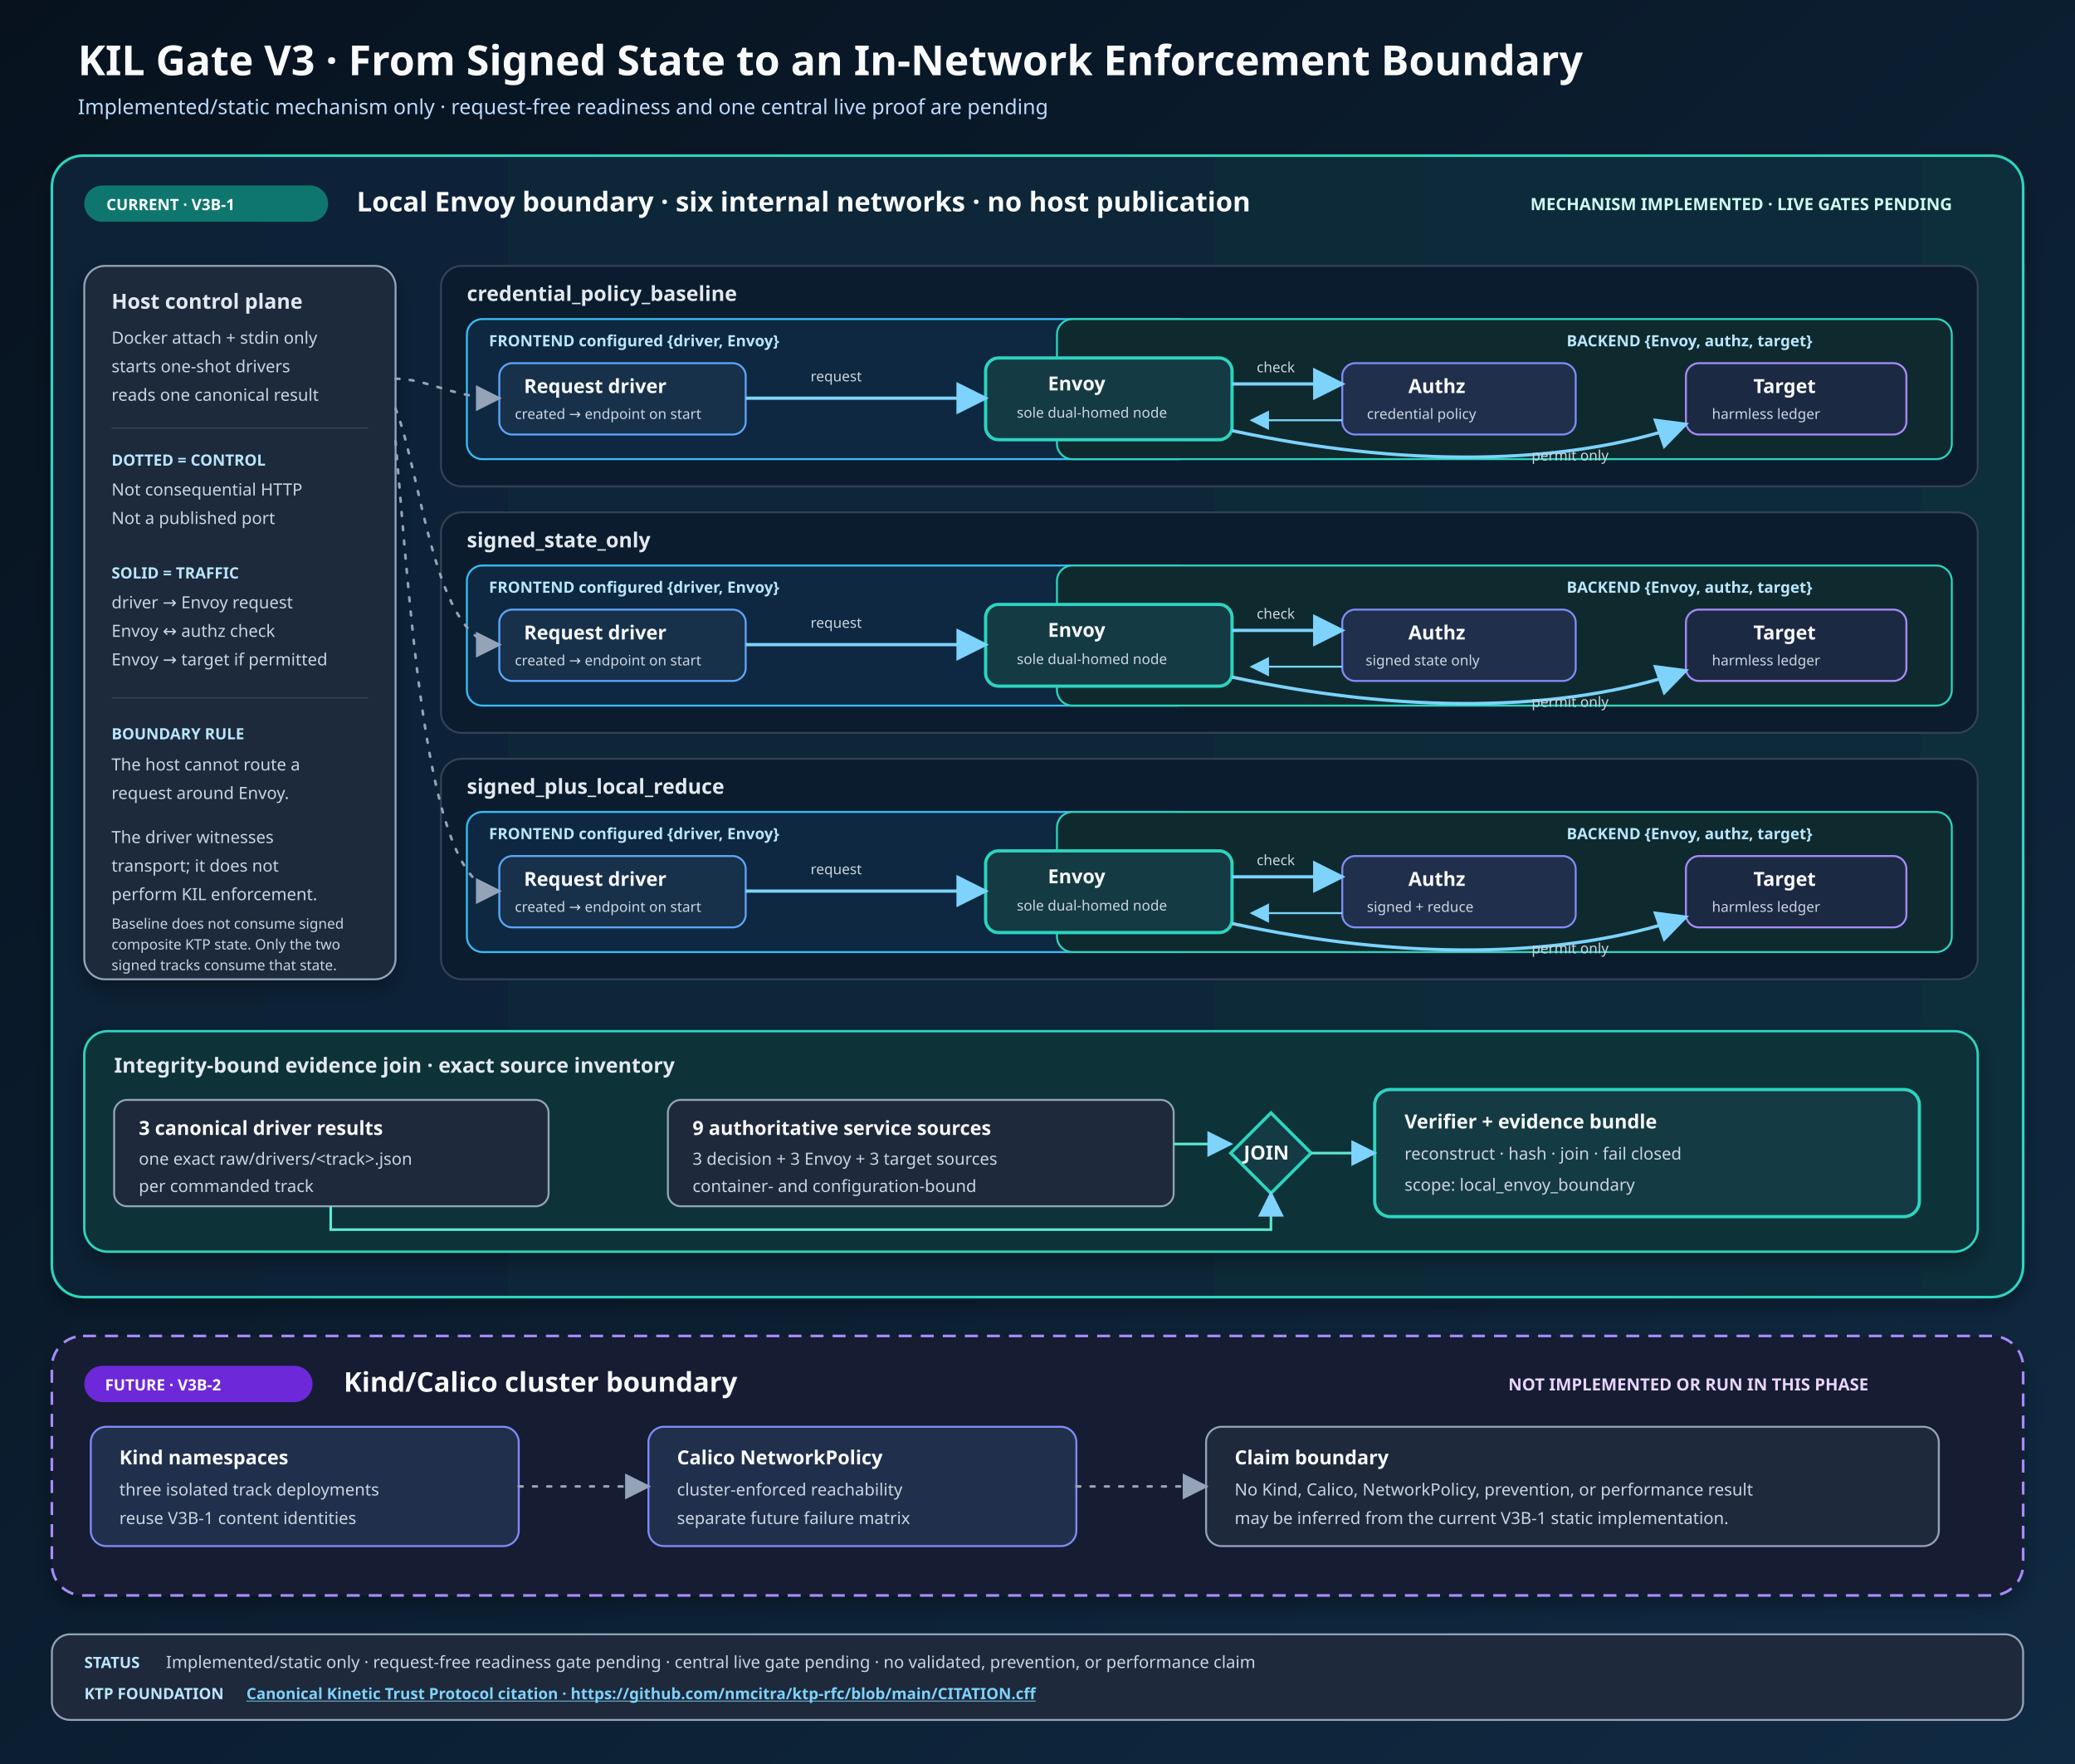
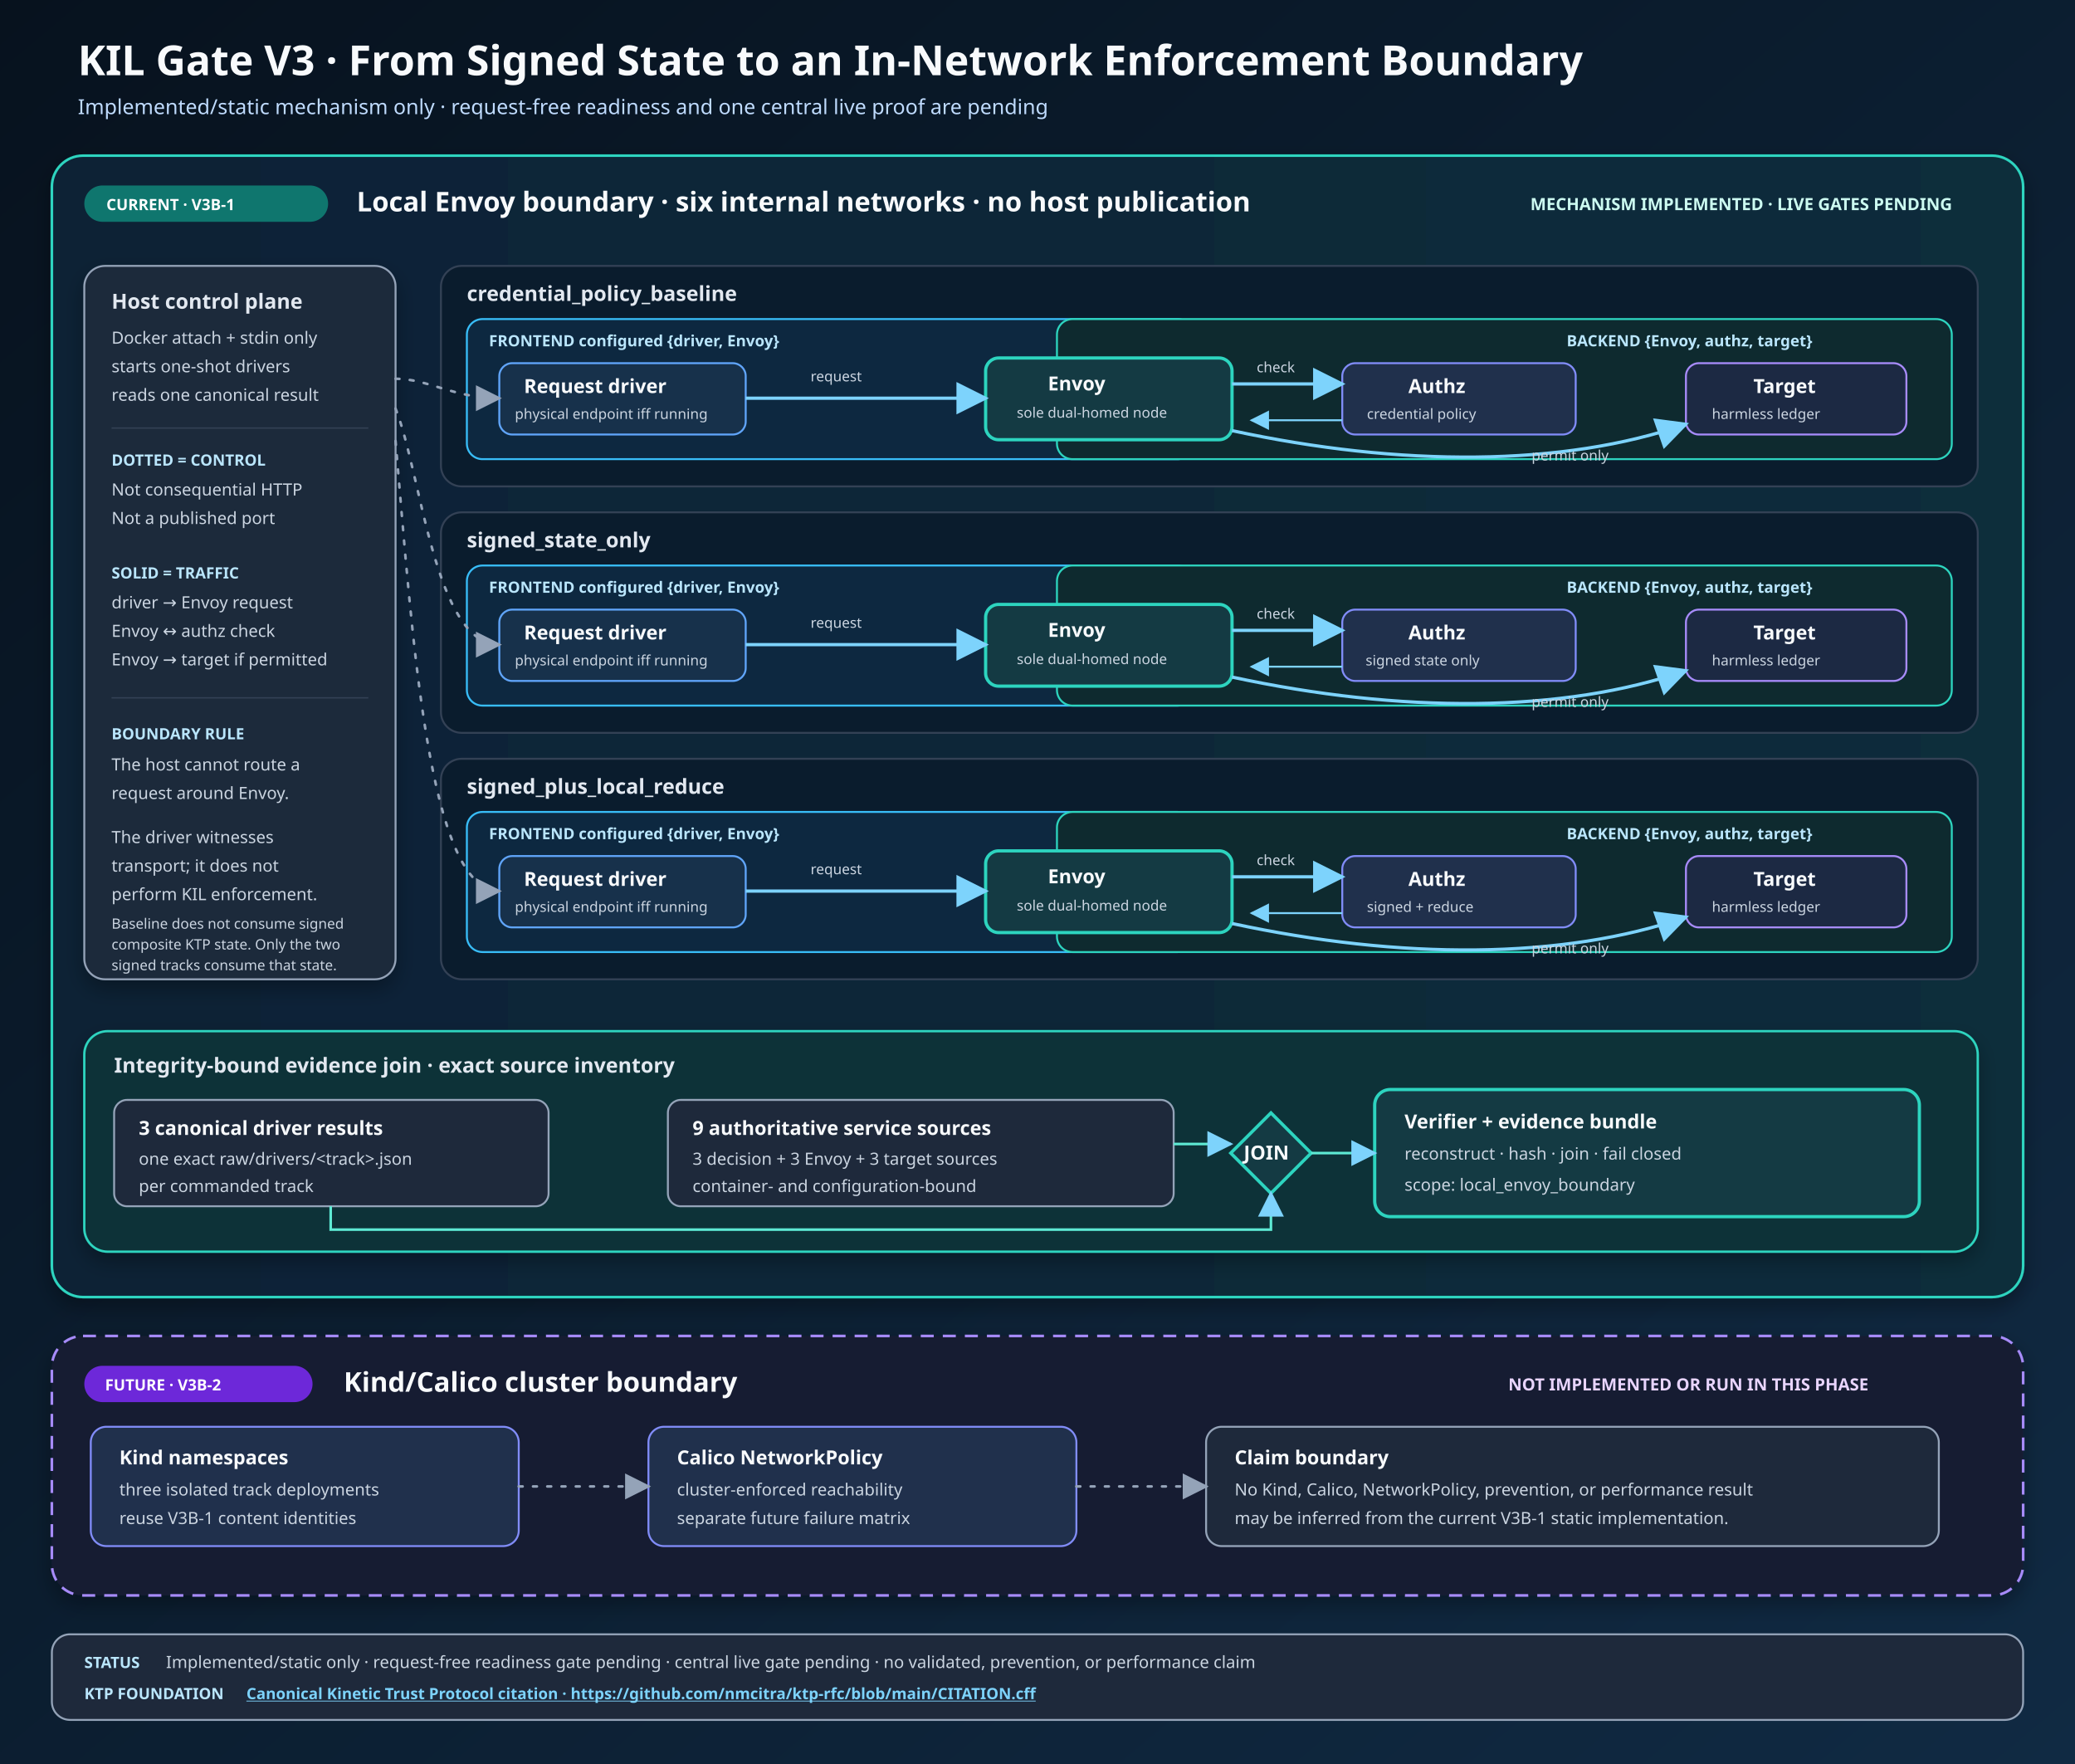
<svg xmlns="http://www.w3.org/2000/svg" width="1600" height="1360" viewBox="0 0 1600 1360" role="img" aria-labelledby="title desc">
  <defs>
    <linearGradient id="bg" x1="0" y1="0" x2="1" y2="1">
      <stop offset="0" stop-color="#07121e" />
      <stop offset="1" stop-color="#102a43" />
    </linearGradient>
    <linearGradient id="currentPanel" x1="0" y1="0" x2="1" y2="0">
      <stop offset="0" stop-color="#0b2236" />
      <stop offset="1" stop-color="#0d2d3b" />
    </linearGradient>
    <filter id="shadow" x="-20%" y="-20%" width="140%" height="140%">
      <feDropShadow dx="0" dy="7" stdDeviation="8" flood-color="#000" flood-opacity=".3" />
    </filter>
    <marker id="arrow" markerWidth="10" markerHeight="10" refX="9" refY="5" orient="auto">
      <path d="M0,0 L10,5 L0,10 z" fill="#7dd3fc" />
    </marker>
    <marker id="arrowMuted" markerWidth="10" markerHeight="10" refX="9" refY="5" orient="auto">
      <path d="M0,0 L10,5 L0,10 z" fill="#94a3b8" />
    </marker>
    <style>
      .title{font:700 32px system-ui,sans-serif;fill:#f8fafc}.subtitle{font:500 16px system-ui,sans-serif;fill:#bfdbfe}
      .panelTitle{font:700 21px system-ui,sans-serif;fill:#f8fafc}.section{font:700 16px system-ui,sans-serif;fill:#e2e8f0}
      .boxTitle{font:700 15px system-ui,sans-serif;fill:#f8fafc}.body{font:500 13px system-ui,sans-serif;fill:#cbd5e1}
      .small{font:600 12px system-ui,sans-serif;fill:#bae6fd}.tiny{font:500 11px system-ui,sans-serif;fill:#cbd5e1}
      .status{font:700 13px system-ui,sans-serif;fill:#ccfbf1}.future{font:700 13px system-ui,sans-serif;fill:#e9d5ff}
      .current{fill:url(#currentPanel);stroke:#2dd4bf;stroke-width:2}.futurePanel{fill:#151c33;stroke:#a78bfa;stroke-width:2;stroke-dasharray:10 7}
      .track{fill:#0a1c2d;stroke:#334155;stroke-width:1.5}.front{fill:#0d2840;stroke:#38bdf8;stroke-width:1.5}.back{fill:#0e2a2f;stroke:#2dd4bf;stroke-width:1.5}
      .node{fill:#17314b;stroke:#60a5fa;stroke-width:1.5}.envoy{fill:#143a43;stroke:#2dd4bf;stroke-width:2.5}.authz{fill:#20304c;stroke:#818cf8;stroke-width:1.5}
      .target{fill:#1c2943;stroke:#a78bfa;stroke-width:1.5}.control{fill:#1e293b;stroke:#94a3b8;stroke-width:1.5}.evidence{fill:#0f3338;stroke:#2dd4bf;stroke-width:1.8}
      .solid{stroke:#7dd3fc;stroke-width:2.5;fill:none;marker-end:url(#arrow)}.return{stroke:#7dd3fc;stroke-width:1.5;fill:none;marker-end:url(#arrow)}
      .dotted{stroke:#94a3b8;stroke-width:2;stroke-dasharray:3 8;stroke-linecap:round;fill:none;marker-end:url(#arrowMuted)}
      .join{stroke:#5eead4;stroke-width:2;fill:none;marker-end:url(#arrow)}.divider{stroke:#334155;stroke-width:1}
      .badgeCurrent{fill:#0f766e}.badgeFuture{fill:#6d28d9}.badgeText{font:700 12px system-ui,sans-serif;fill:#fff}
      .link{font:600 12px system-ui,sans-serif;fill:#7dd3fc;text-decoration:underline}
    </style>
  </defs>
  <rect width="1600" height="1360" fill="url(#bg)" />
  <text x="60" y="58" class="title">KIL Gate V3 · From Signed State to an In-Network Enforcement Boundary</text>
  <text x="60" y="88" class="subtitle">Implemented/static mechanism only · request-free readiness and one central live proof are pending</text>
  <g filter="url(#shadow)">
    <rect x="40" y="120" width="1520" height="880" rx="24" class="current" />
  </g>
  <rect x="65" y="143" width="188" height="28" rx="14" class="badgeCurrent" />
  <text x="82" y="162" class="badgeText">CURRENT · V3B-1</text>
  <text x="275" y="163" class="panelTitle">Local Envoy boundary · six internal networks · no host publication</text>
  <text x="1180" y="162" class="status">MECHANISM IMPLEMENTED · LIVE GATES PENDING</text>
  <g filter="url(#shadow)">
    <rect x="65" y="205" width="240" height="550" rx="16" class="control" />
  </g>
  <text x="86" y="238" class="section">Host control plane</text>
  <text x="86" y="265" class="body">Docker attach + stdin only</text>
  <text x="86" y="287" class="body">starts one-shot drivers</text>
  <text x="86" y="309" class="body">reads one canonical result</text>
  <line x1="86" y1="330" x2="284" y2="330" class="divider" />
  <text x="86" y="359" class="small">DOTTED = CONTROL</text>
  <text x="86" y="382" class="body">Not consequential HTTP</text>
  <text x="86" y="404" class="body">Not a published port</text>
  <text x="86" y="446" class="small">SOLID = TRAFFIC</text>
  <text x="86" y="469" class="body">driver → Envoy request</text>
  <text x="86" y="491" class="body">Envoy ↔ authz check</text>
  <text x="86" y="513" class="body">Envoy → target if permitted</text>
  <line x1="86" y1="538" x2="284" y2="538" class="divider" />
  <text x="86" y="570" class="small">BOUNDARY RULE</text>
  <text x="86" y="594" class="body">The host cannot route a</text>
  <text x="86" y="616" class="body">request around Envoy.</text>
  <text x="86" y="650" class="body">The driver witnesses</text>
  <text x="86" y="672" class="body">transport; it does not</text>
  <text x="86" y="694" class="body">perform KIL enforcement.</text>
  <text x="86" y="716" class="tiny">Baseline does not consume signed</text>
  <text x="86" y="732" class="tiny">composite KTP state. Only the two</text>
  <text x="86" y="748" class="tiny">signed tracks consume that state.</text>
  <g>
    <rect x="340" y="205" width="1185" height="170" rx="16" class="track" />
    <text x="360" y="232" class="section">credential_policy_baseline</text>
    <rect x="360" y="246" width="560" height="108" rx="12" class="front" />
    <text x="377" y="267" class="small">FRONTEND configured {driver, Envoy}</text>
    <rect x="815" y="246" width="690" height="108" rx="12" class="back" />
    <text x="1208" y="267" class="small">BACKEND {Envoy, authz, target}</text>
    <rect x="385" y="280" width="190" height="55" rx="10" class="node" />
    <text x="404" y="303" class="boxTitle">Request driver</text>
-     <text x="397" y="323" class="tiny">created → endpoint on start</text>
+     <text x="397" y="323" class="tiny">physical endpoint iff running</text>
    <rect x="760" y="276" width="190" height="63" rx="10" class="envoy" />
    <text x="808" y="301" class="boxTitle">Envoy</text>
    <text x="784" y="322" class="tiny">sole dual-homed node</text>
    <rect x="1035" y="280" width="180" height="55" rx="10" class="authz" />
    <text x="1086" y="303" class="boxTitle">Authz</text>
    <text x="1054" y="323" class="tiny">credential policy</text>
    <rect x="1300" y="280" width="170" height="55" rx="10" class="target" />
    <text x="1352" y="303" class="boxTitle">Target</text>
    <text x="1320" y="323" class="tiny">harmless ledger</text>
    <path d="M575 307 H760" class="solid" />
    <path d="M950 296 H1035" class="solid" />
    <path d="M1035 324 H965" class="return" />
    <path d="M950 332 C1080 360 1205 360 1300 327" class="solid" />
    <text x="625" y="294" class="tiny">request</text>
    <text x="969" y="287" class="tiny">check</text>
    <text x="1181" y="355" class="tiny">permit only</text>
  </g>
  <g>
    <rect x="340" y="395" width="1185" height="170" rx="16" class="track" />
    <text x="360" y="422" class="section">signed_state_only</text>
    <rect x="360" y="436" width="560" height="108" rx="12" class="front" />
    <text x="377" y="457" class="small">FRONTEND configured {driver, Envoy}</text>
    <rect x="815" y="436" width="690" height="108" rx="12" class="back" />
    <text x="1208" y="457" class="small">BACKEND {Envoy, authz, target}</text>
    <rect x="385" y="470" width="190" height="55" rx="10" class="node" />
    <text x="404" y="493" class="boxTitle">Request driver</text>
-     <text x="397" y="513" class="tiny">created → endpoint on start</text>
+     <text x="397" y="513" class="tiny">physical endpoint iff running</text>
    <rect x="760" y="466" width="190" height="63" rx="10" class="envoy" />
    <text x="808" y="491" class="boxTitle">Envoy</text>
    <text x="784" y="512" class="tiny">sole dual-homed node</text>
    <rect x="1035" y="470" width="180" height="55" rx="10" class="authz" />
    <text x="1086" y="493" class="boxTitle">Authz</text>
    <text x="1053" y="513" class="tiny">signed state only</text>
    <rect x="1300" y="470" width="170" height="55" rx="10" class="target" />
    <text x="1352" y="493" class="boxTitle">Target</text>
    <text x="1320" y="513" class="tiny">harmless ledger</text>
    <path d="M575 497 H760" class="solid" />
    <path d="M950 486 H1035" class="solid" />
    <path d="M1035 514 H965" class="return" />
    <path d="M950 522 C1080 550 1205 550 1300 517" class="solid" />
    <text x="625" y="484" class="tiny">request</text>
    <text x="969" y="477" class="tiny">check</text>
    <text x="1181" y="545" class="tiny">permit only</text>
  </g>
  <g>
    <rect x="340" y="585" width="1185" height="170" rx="16" class="track" />
    <text x="360" y="612" class="section">signed_plus_local_reduce</text>
    <rect x="360" y="626" width="560" height="108" rx="12" class="front" />
    <text x="377" y="647" class="small">FRONTEND configured {driver, Envoy}</text>
    <rect x="815" y="626" width="690" height="108" rx="12" class="back" />
    <text x="1208" y="647" class="small">BACKEND {Envoy, authz, target}</text>
    <rect x="385" y="660" width="190" height="55" rx="10" class="node" />
    <text x="404" y="683" class="boxTitle">Request driver</text>
-     <text x="397" y="703" class="tiny">created → endpoint on start</text>
+     <text x="397" y="703" class="tiny">physical endpoint iff running</text>
    <rect x="760" y="656" width="190" height="63" rx="10" class="envoy" />
    <text x="808" y="681" class="boxTitle">Envoy</text>
    <text x="784" y="702" class="tiny">sole dual-homed node</text>
    <rect x="1035" y="660" width="180" height="55" rx="10" class="authz" />
    <text x="1086" y="683" class="boxTitle">Authz</text>
    <text x="1054" y="703" class="tiny">signed + reduce</text>
    <rect x="1300" y="660" width="170" height="55" rx="10" class="target" />
    <text x="1352" y="683" class="boxTitle">Target</text>
    <text x="1320" y="703" class="tiny">harmless ledger</text>
    <path d="M575 687 H760" class="solid" />
    <path d="M950 676 H1035" class="solid" />
    <path d="M1035 704 H965" class="return" />
    <path d="M950 712 C1080 740 1205 740 1300 707" class="solid" />
    <text x="625" y="674" class="tiny">request</text>
    <text x="969" y="667" class="tiny">check</text>
    <text x="1181" y="735" class="tiny">permit only</text>
  </g>
  <path d="M305 292 C330 292 350 307 385 307" class="dotted" />
  <path d="M305 315 C325 365 335 497 385 497" class="dotted" />
  <path d="M305 340 C318 490 330 687 385 687" class="dotted" />
  <g filter="url(#shadow)">
    <rect x="65" y="795" width="1460" height="170" rx="18" class="evidence" />
  </g>
  <text x="88" y="827" class="section">Integrity-bound evidence join · exact source inventory</text>
  <rect x="88" y="848" width="335" height="82" rx="10" class="control" />
  <text x="107" y="875" class="boxTitle">3 canonical driver results</text>
  <text x="107" y="898" class="body">one exact raw/drivers/&lt;track&gt;.json</text>
  <text x="107" y="919" class="body">per commanded track</text>
  <rect x="515" y="848" width="390" height="82" rx="10" class="control" />
  <text x="534" y="875" class="boxTitle">9 authoritative service sources</text>
  <text x="534" y="898" class="body">3 decision + 3 Envoy + 3 target sources</text>
  <text x="534" y="919" class="body">container- and configuration-bound</text>
  <polygon points="980,858 1011,889 980,920 949,889" class="envoy" />
  <text x="959" y="894" class="boxTitle">JOIN</text>
  <rect x="1060" y="840" width="420" height="98" rx="12" class="envoy" />
  <text x="1083" y="870" class="boxTitle">Verifier + evidence bundle</text>
  <text x="1083" y="894" class="body">reconstruct · hash · join · fail closed</text>
  <text x="1083" y="918" class="body">scope: local_envoy_boundary</text>
  <path d="M255 930 V948 H980 V920" class="join" />
  <path d="M905 882 H949" class="join" />
  <path d="M1011 889 H1060" class="join" />
  <g filter="url(#shadow)">
    <rect x="40" y="1030" width="1520" height="200" rx="24" class="futurePanel" />
  </g>
  <rect x="65" y="1053" width="176" height="28" rx="14" class="badgeFuture" />
  <text x="81" y="1072" class="badgeText">FUTURE · V3B-2</text>
  <text x="265" y="1073" class="panelTitle">Kind/Calico cluster boundary</text>
  <text x="1163" y="1072" class="future">NOT IMPLEMENTED OR RUN IN THIS PHASE</text>
  <rect x="70" y="1100" width="330" height="92" rx="12" class="authz" />
  <text x="92" y="1129" class="boxTitle">Kind namespaces</text>
  <text x="92" y="1153" class="body">three isolated track deployments</text>
  <text x="92" y="1175" class="body">reuse V3B-1 content identities</text>
  <rect x="500" y="1100" width="330" height="92" rx="12" class="authz" />
  <text x="522" y="1129" class="boxTitle">Calico NetworkPolicy</text>
  <text x="522" y="1153" class="body">cluster-enforced reachability</text>
  <text x="522" y="1175" class="body">separate future failure matrix</text>
  <rect x="930" y="1100" width="565" height="92" rx="12" class="control" />
  <text x="952" y="1129" class="boxTitle">Claim boundary</text>
  <text x="952" y="1153" class="body">No Kind, Calico, NetworkPolicy, prevention, or performance result</text>
  <text x="952" y="1175" class="body">may be inferred from the current V3B-1 static implementation.</text>
  <path d="M400 1146 H500" class="dotted" />
  <path d="M830 1146 H930" class="dotted" />
  <rect x="40" y="1260" width="1520" height="66" rx="14" class="control" />
  <text x="65" y="1286" class="small">STATUS</text>
  <text x="128" y="1286" class="body">Implemented/static only · request-free readiness gate pending · central live gate pending · no validated, prevention, or performance claim</text>
  <text x="65" y="1310" class="small">KTP FOUNDATION</text>
  <text x="190" y="1310" class="link">Canonical Kinetic Trust Protocol citation · https://github.com/nmcitra/ktp-rfc/blob/main/CITATION.cff</text>
</svg>
